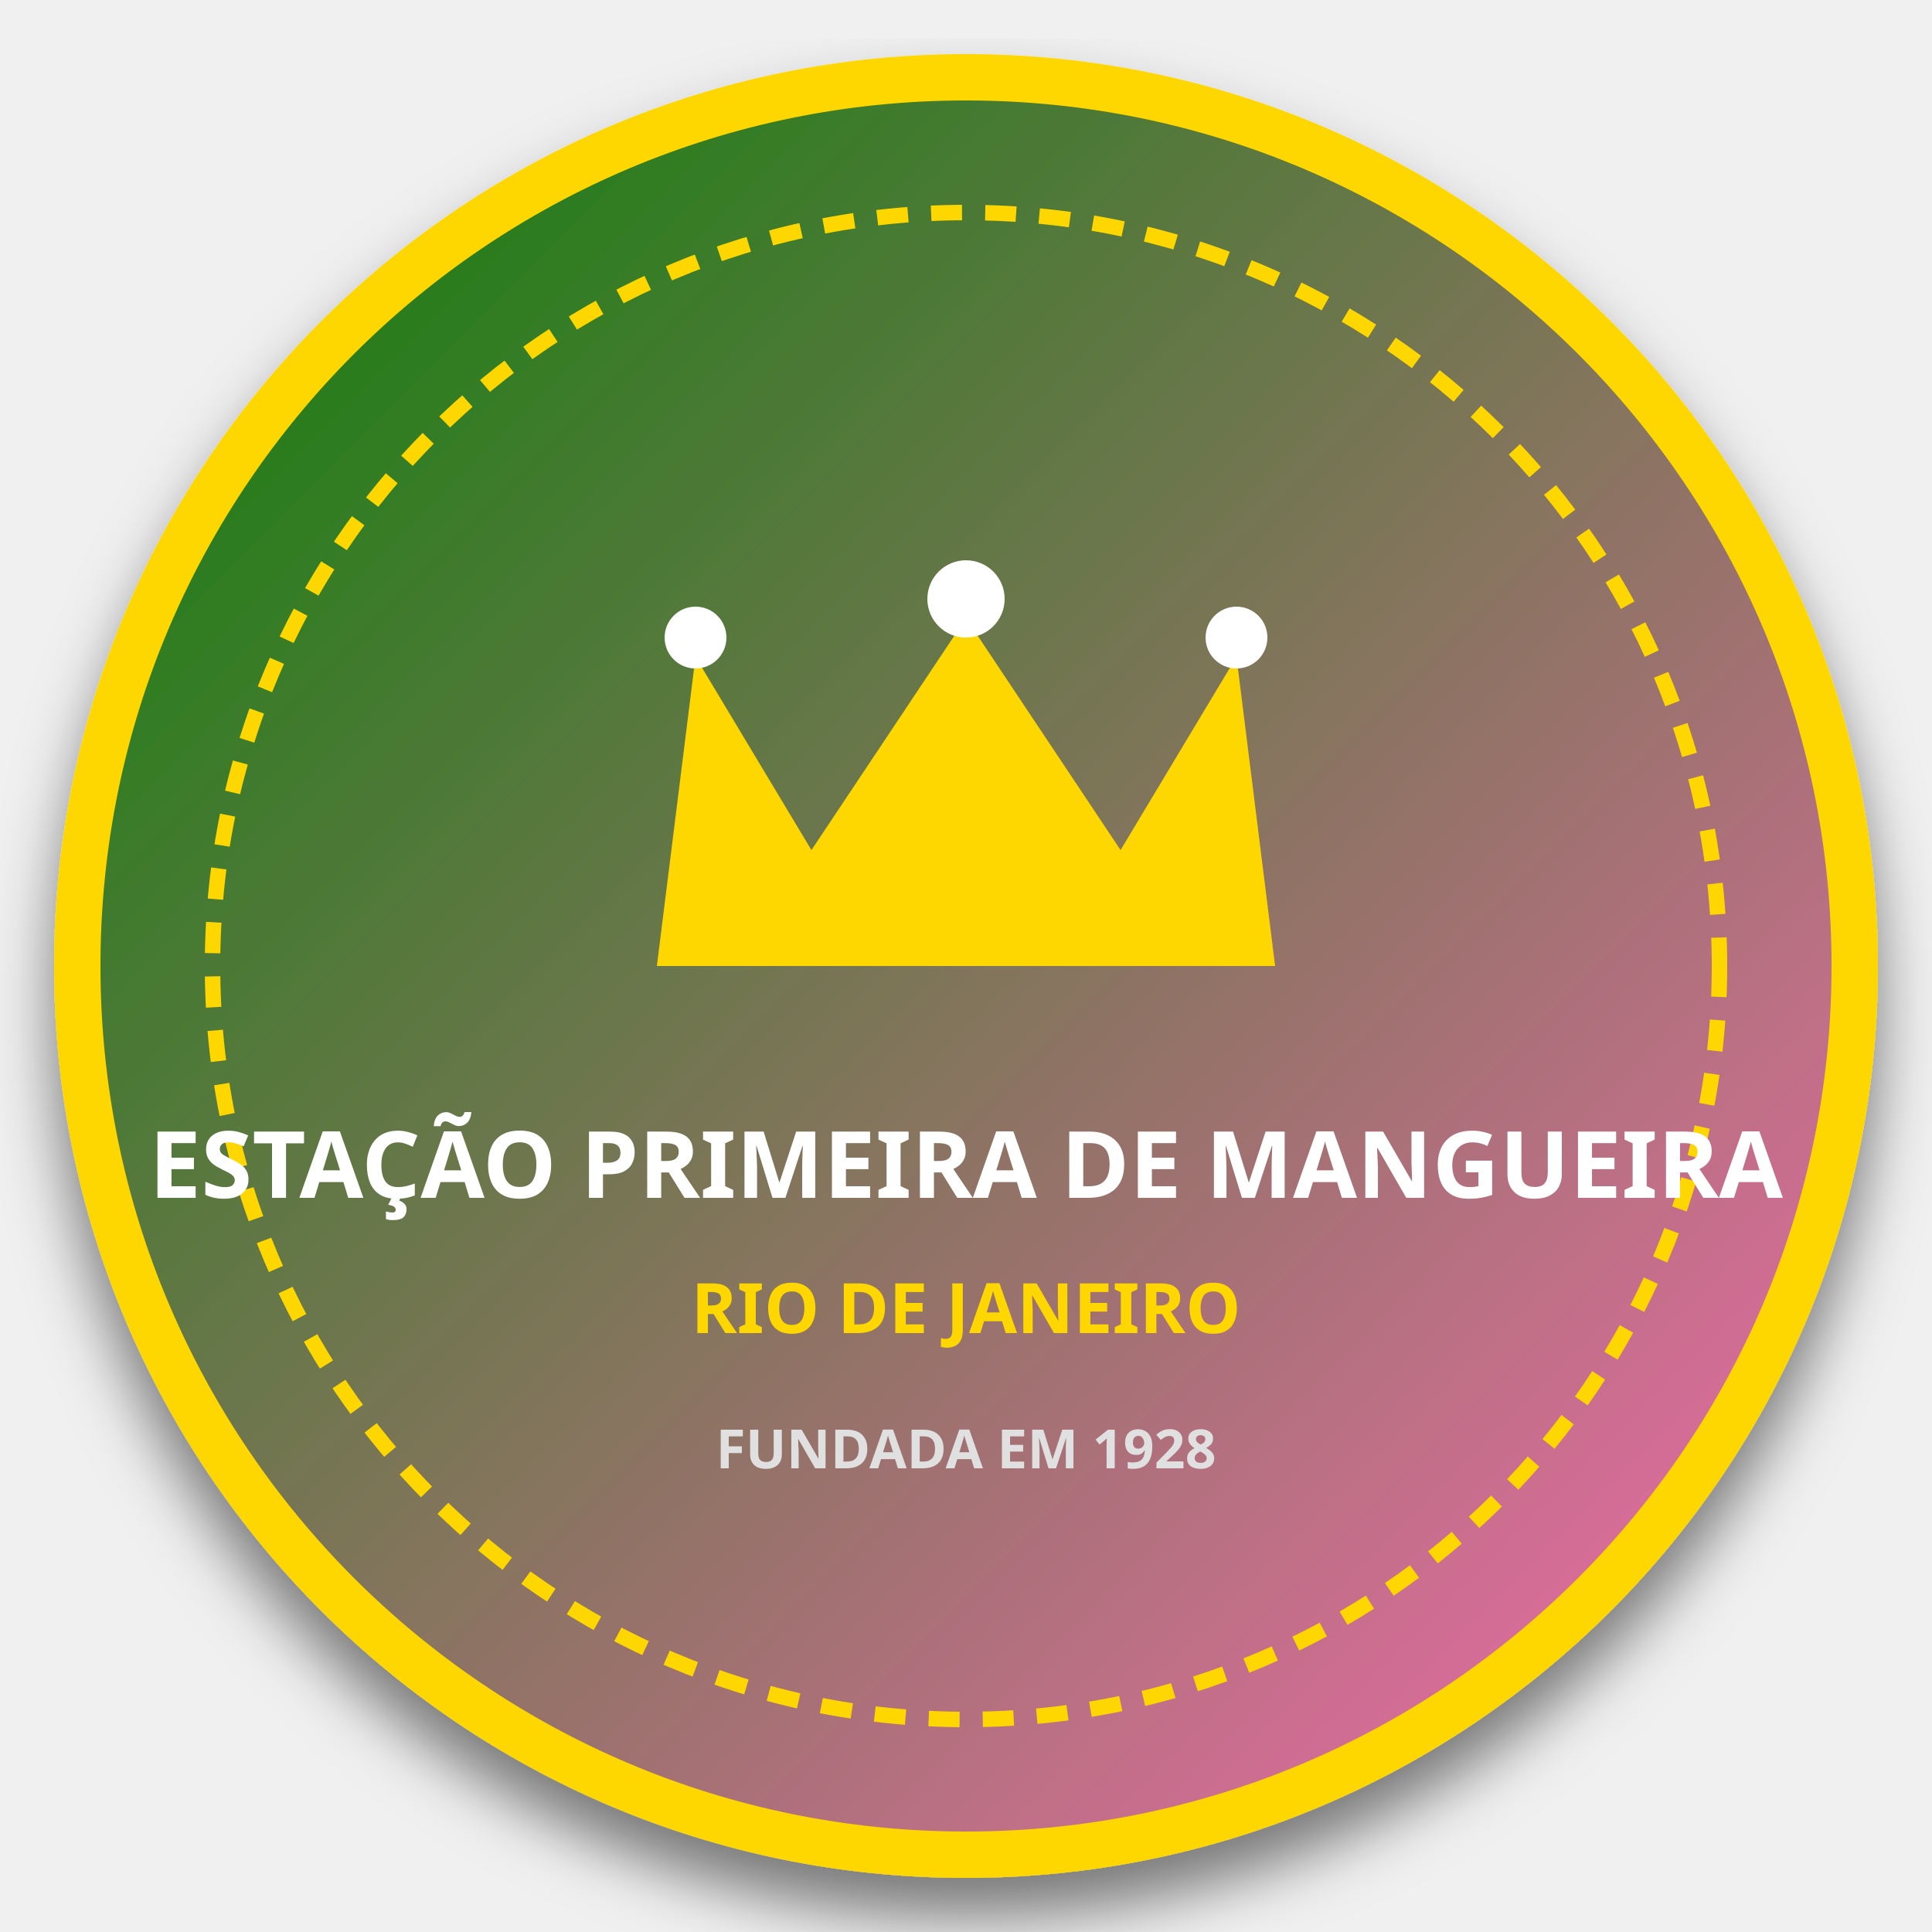
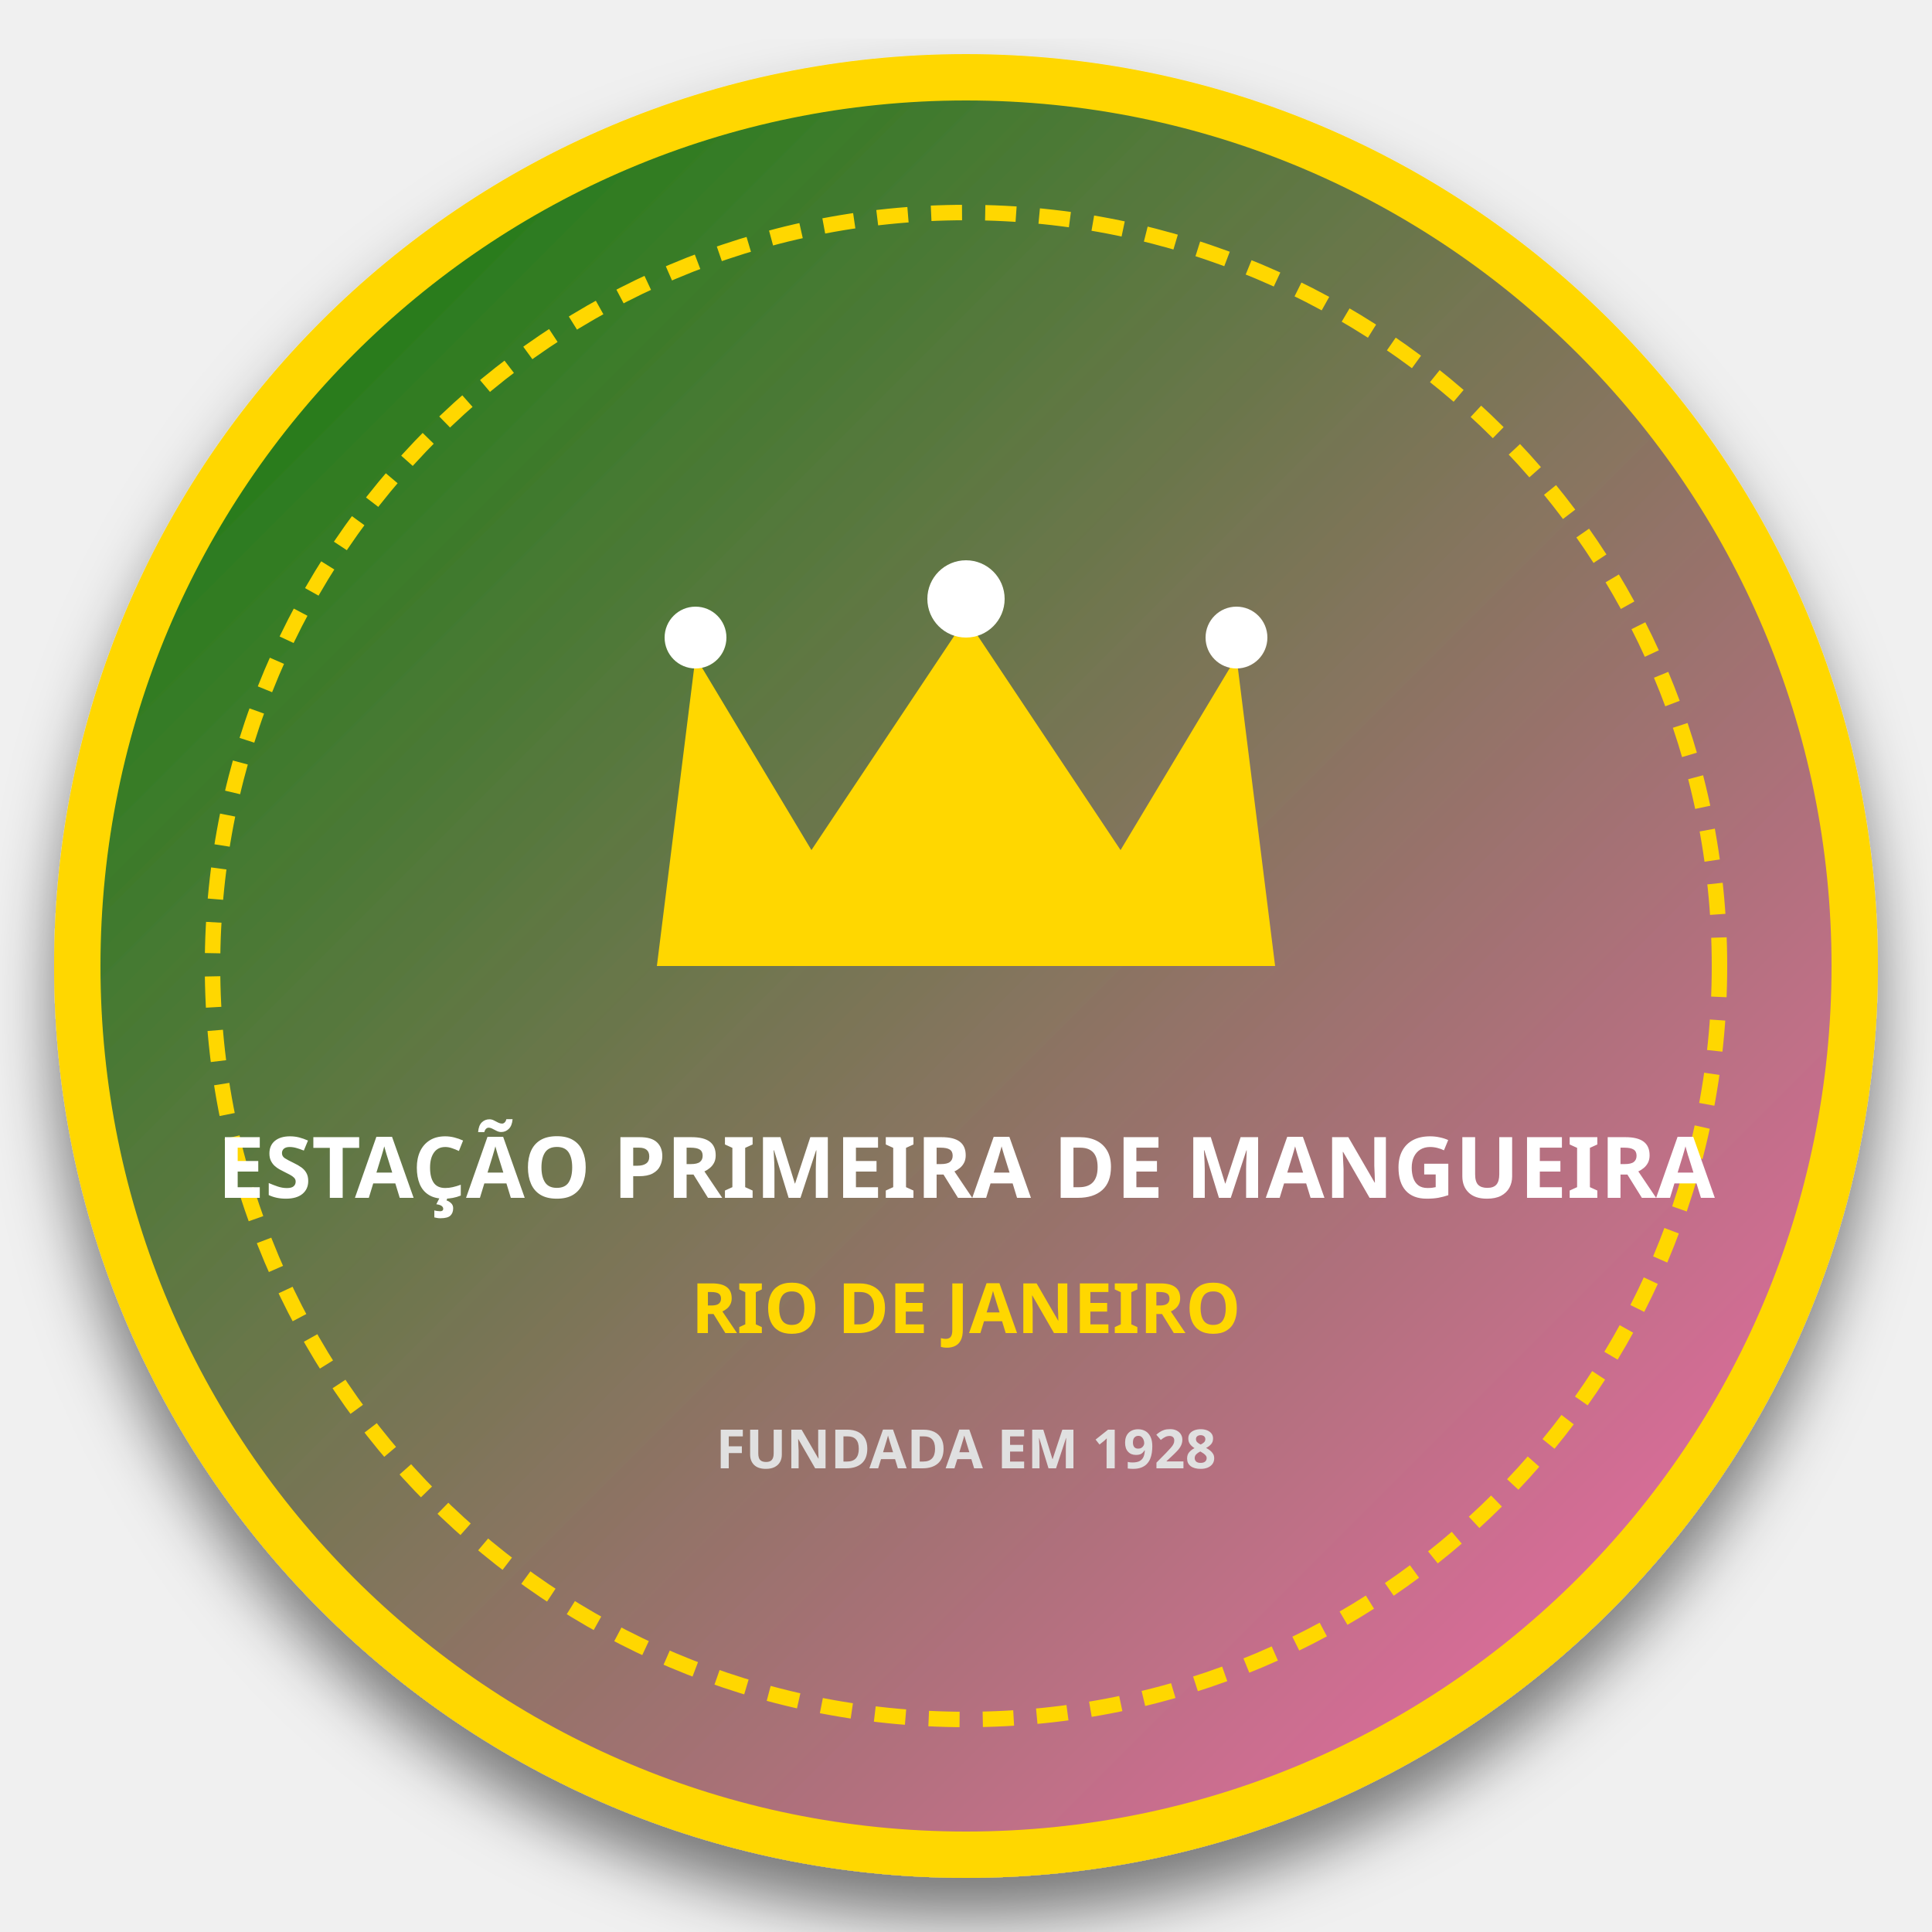
- <svg xmlns="http://www.w3.org/2000/svg" viewBox="0 0 500 500" width="100%" height="100%">
+ <svg xmlns="http://www.w3.org/2000/svg" viewBox="0 0 500 500" width="500" height="500">
  <defs>
    <linearGradient id="bgGrad_mangueira" x1="0%" y1="0%" x2="100%" y2="100%">
      <stop offset="0%" stop-color="#008000" />
      <stop offset="100%" stop-color="#FF69B4" />
    </linearGradient>
    <filter id="shadow_mangueira" x="-20%" y="-20%" width="140%" height="140%">
      <feDropShadow dx="0" dy="10" stdDeviation="8" flood-color="#000000" flood-opacity="0.5" />
    </filter>
  </defs>
  <circle cx="250" cy="250" r="230" fill="url(#bgGrad_mangueira)" stroke="#FFD700" stroke-width="12" filter="url(#shadow_mangueira)" />
  <circle cx="250" cy="250" r="195" fill="none" stroke="#FFD700" stroke-width="4" stroke-dasharray="8 6" />
  <path d="M 180 170 L 210 220 L 250 160 L 290 220 L 320 170 L 330 250 L 170 250 Z" fill="#FFD700" />
  <circle cx="180" cy="165" r="8" fill="#FFF" />
  <circle cx="250" cy="155" r="10" fill="#FFF" />
  <circle cx="320" cy="165" r="8" fill="#FFF" />
-   <text x="250" y="310" font-family="sans-serif" font-weight="900" font-size="24" fill="#FFFFFF" text-anchor="middle">ESTAÇÃO PRIMEIRA DE MANGUEIRA</text>
+   <text x="250" y="310" font-family="sans-serif" font-weight="900" font-size="22" fill="#FFFFFF" text-anchor="middle">ESTAÇÃO PRIMEIRA DE MANGUEIRA</text>
  <text x="250" y="345" font-family="sans-serif" font-weight="700" font-size="18" fill="#FFD700" text-anchor="middle">RIO DE JANEIRO</text>
  <text x="250" y="380" font-family="sans-serif" font-weight="600" font-size="14" fill="#E0E0E0" text-anchor="middle">FUNDADA EM 1928</text>
</svg>
